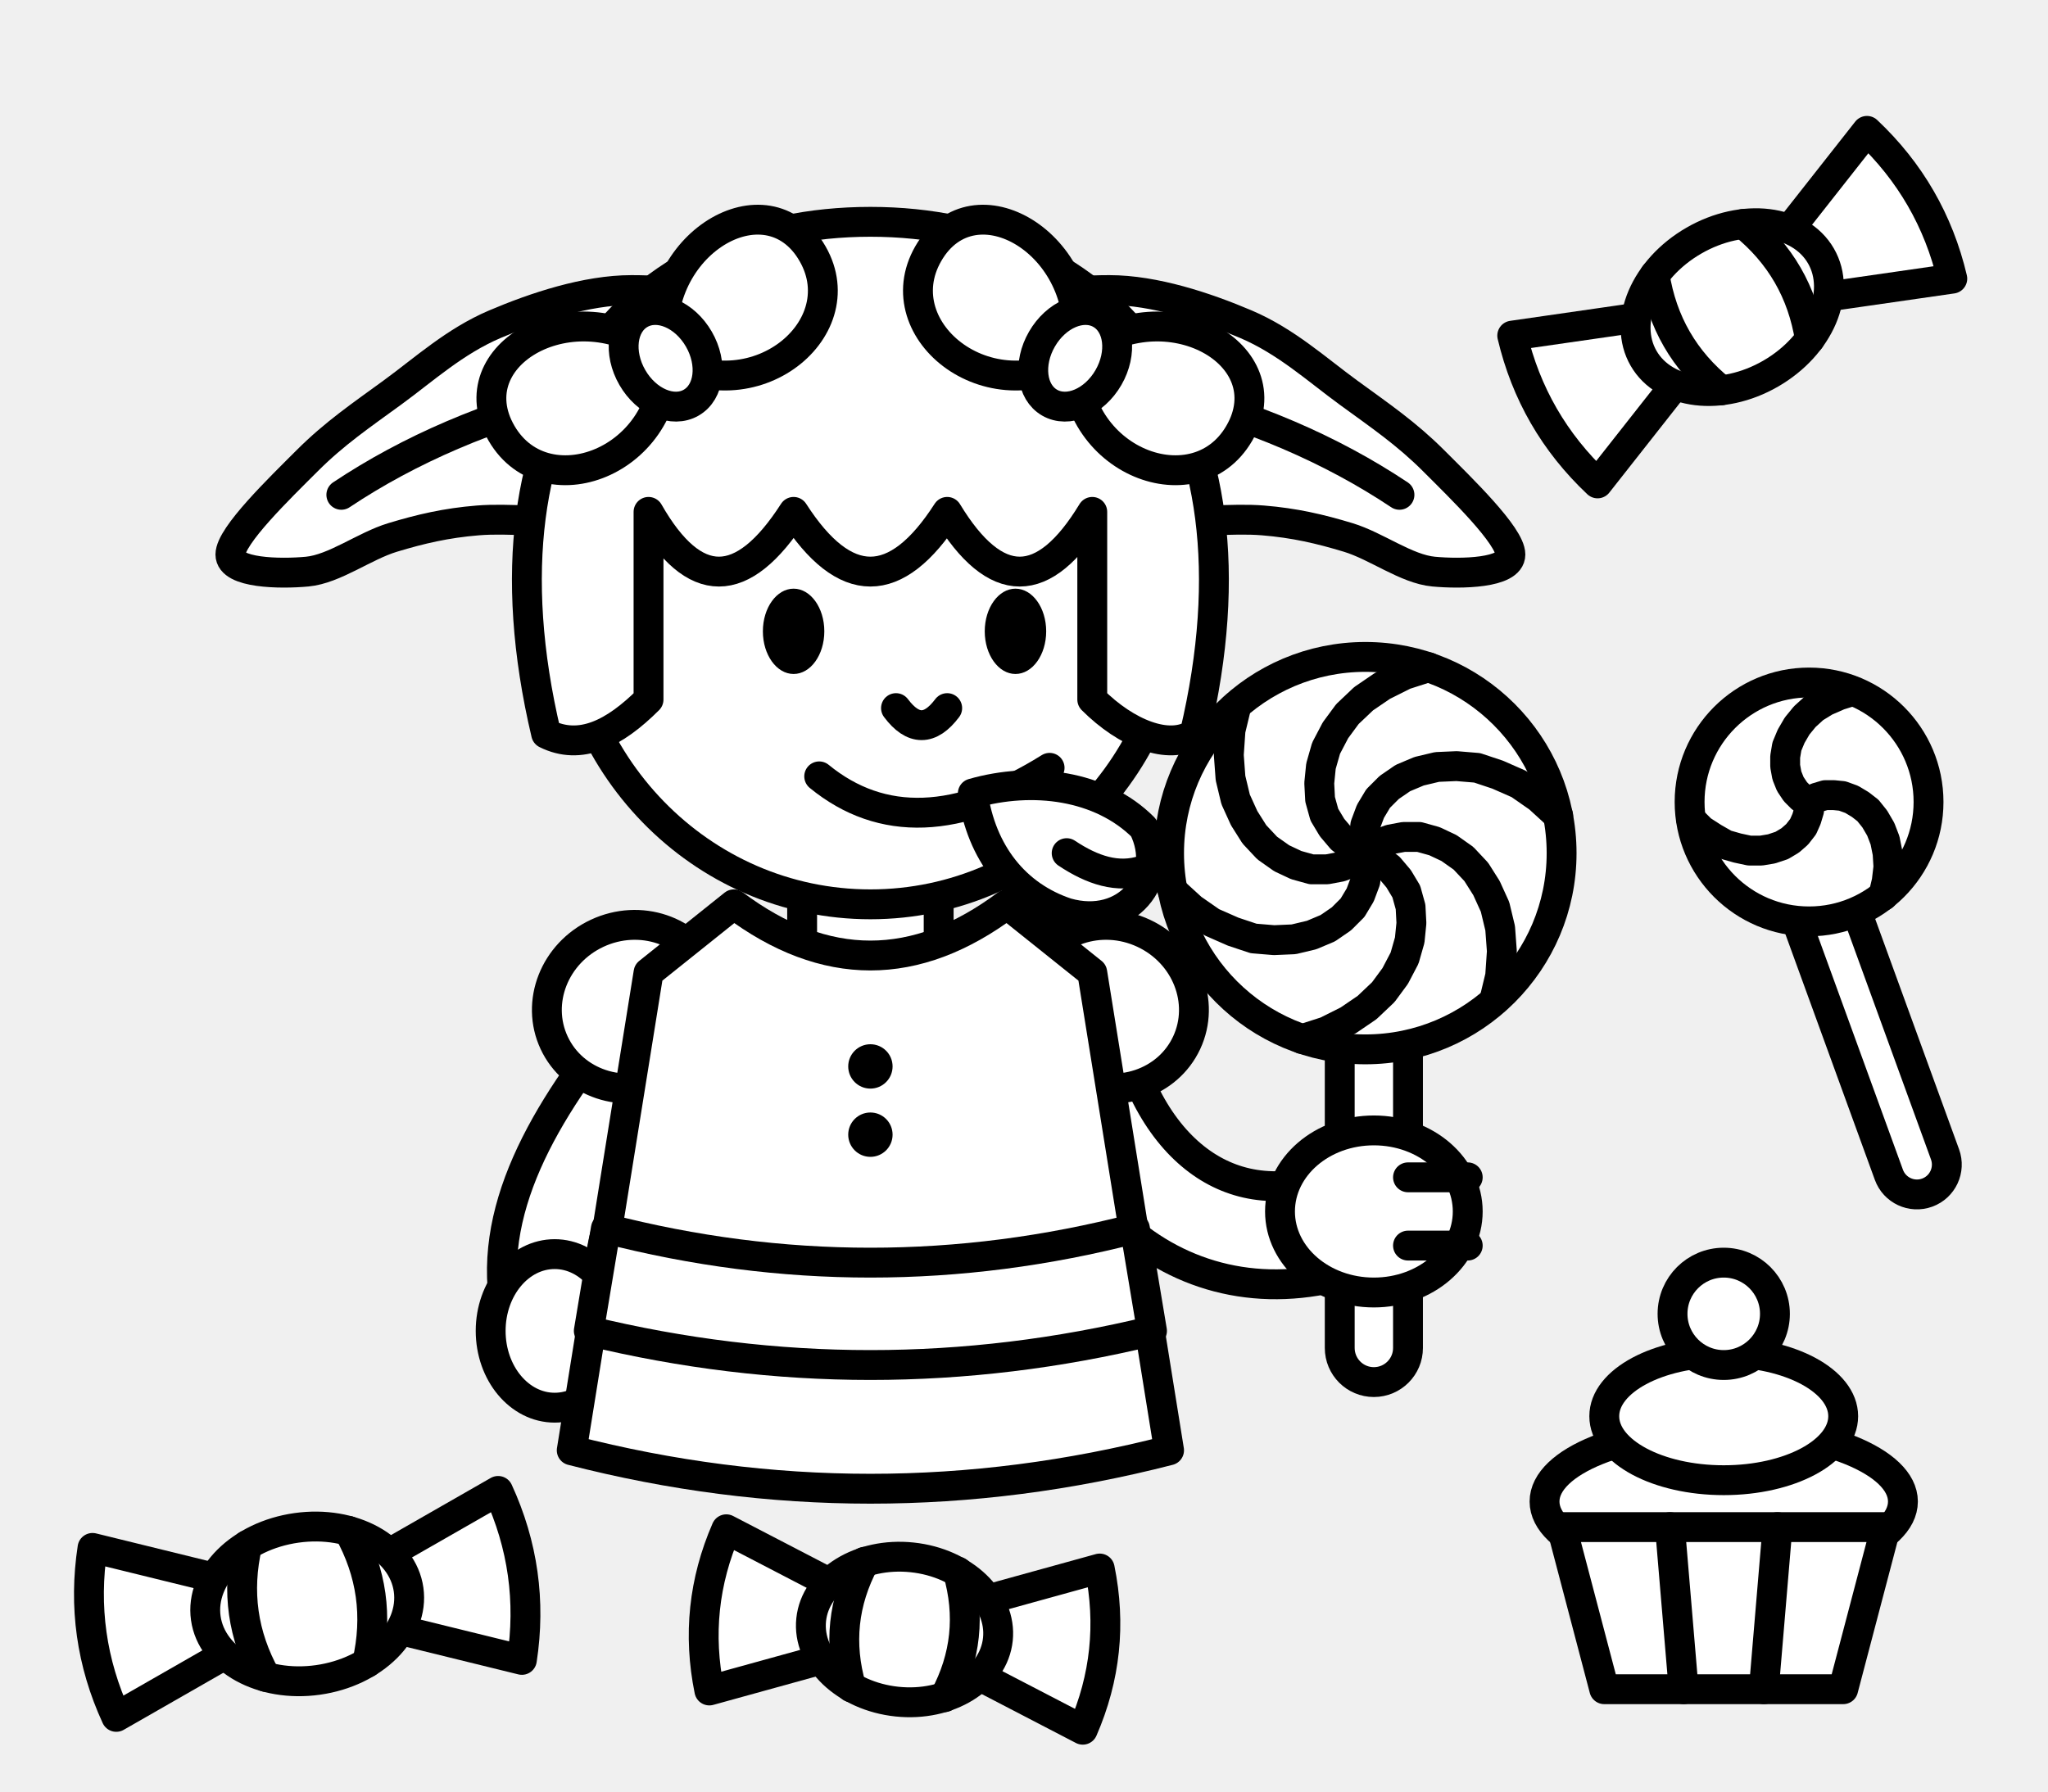
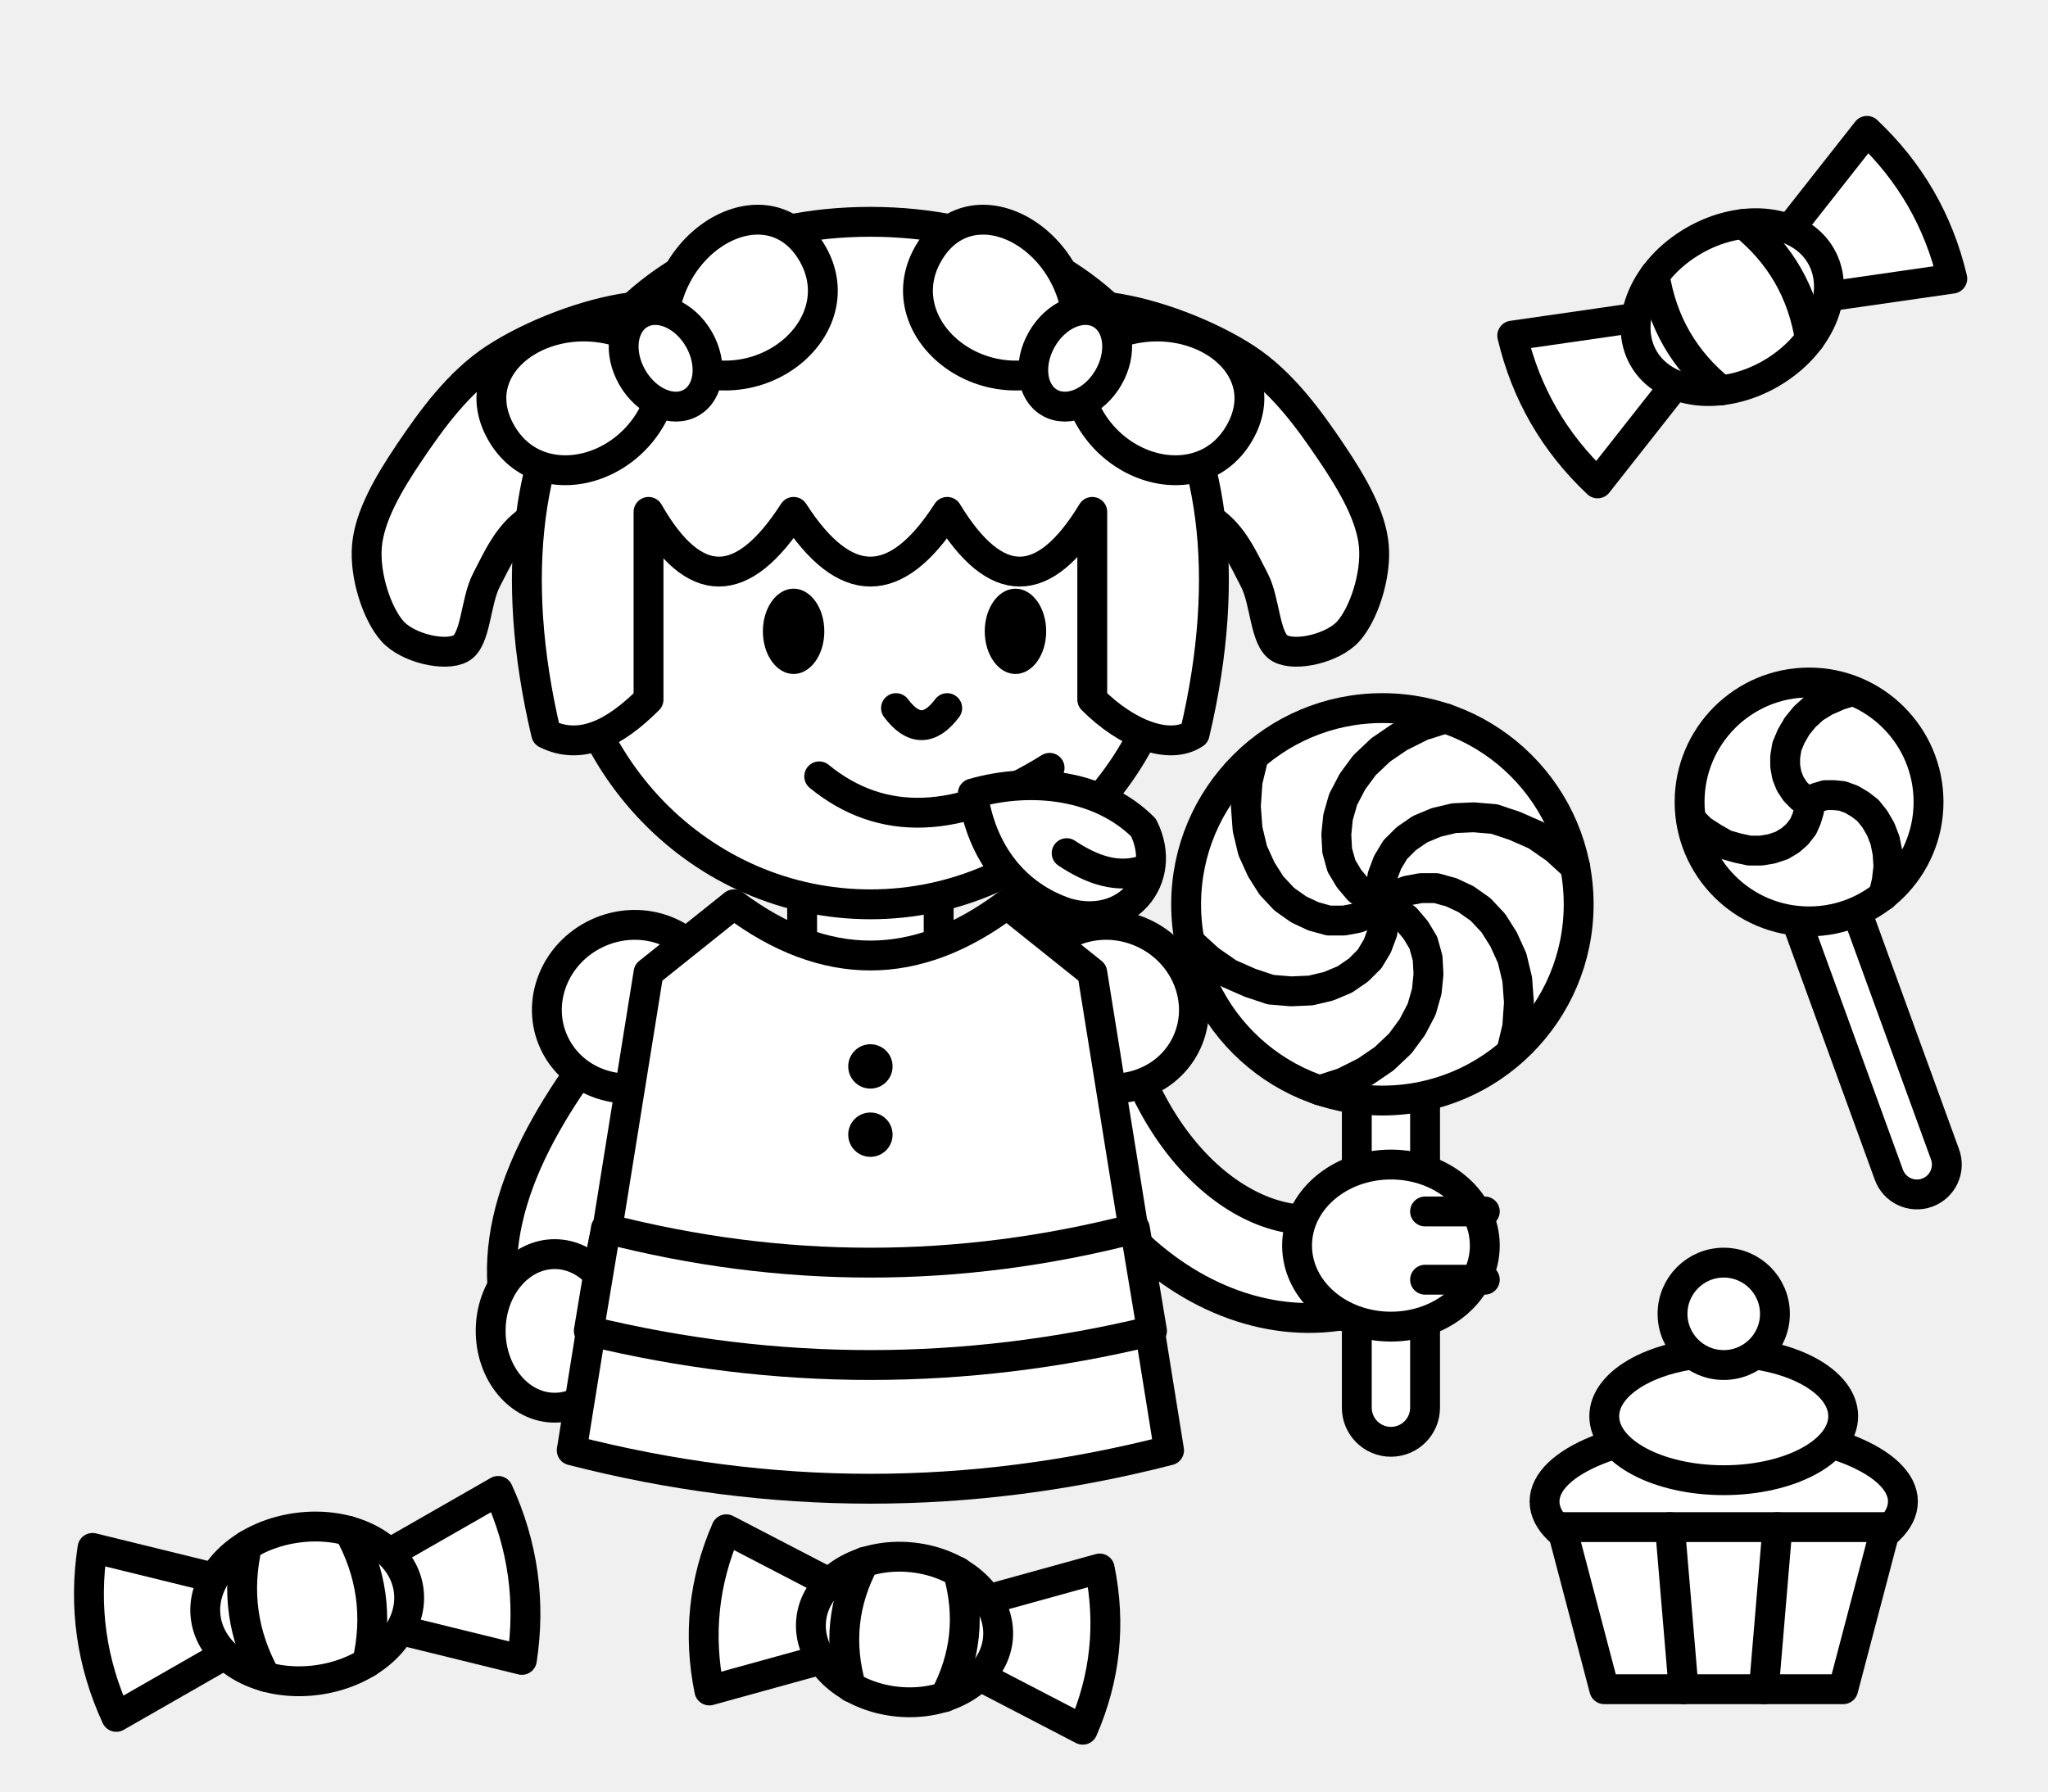
<svg xmlns="http://www.w3.org/2000/svg" viewBox="0 0 240 210" fill="#fff" stroke="#000" stroke-width="3.5" stroke-linecap="round" stroke-linejoin="round">
  <g>
    <g transform="translate(36 188) rotate(-8)">
      <path d="M9,-4 L24,-10 Q27,0 24,10 L9,4 Z" />
      <path d="M-9,-4 L-24,-10 Q-27,0 -24,10 L-9,4 Z" />
      <ellipse cx="0" cy="0" rx="12" ry="9" />
      <path d="M6,-7.8 Q9,0 6,7.8" fill="none" />
      <path d="M-6,-7.8 Q-9,0 -6,7.8" fill="none" />
    </g>
    <g transform="translate(106 191) rotate(6)">
      <path d="M8,-4 L22,-9.5 Q25,0 22,9.5 L8,4 Z" />
      <path d="M-8,-4 L-22,-9.5 Q-25,0 -22,9.5 L-8,4 Z" />
      <ellipse cx="0" cy="0" rx="11" ry="8.5" />
      <path d="M5.5,-7.4 Q8.5,0 5.5,7.4" fill="none" />
      <path d="M-5.5,-7.4 Q-8.5,0 -5.5,7.4" fill="none" />
    </g>
    <g transform="translate(203 36) rotate(-30)">
      <path d="M9,-4 L24,-10 Q27,0 24,10 L9,4 Z" />
      <path d="M-9,-4 L-24,-10 Q-27,0 -24,10 L-9,4 Z" />
      <ellipse cx="0" cy="0" rx="12" ry="9" />
      <path d="M6,-7.8 Q9,0 6,7.8" fill="none" />
      <path d="M-6,-7.8 Q-9,0 -6,7.8" fill="none" />
    </g>
    <rect x="215.5" y="101" width="7" height="40" rx="3.5" transform="rotate(-20 219 121)" />
    <circle cx="212" cy="94" r="14" />
    <path d="M212,94 L212.9,93.5 L213.9,93.2 L214.9,93.2 L215.9,93.3 L217,93.7 L218,94.3 L218.9,95 L219.7,96 L220.4,97.2 L220.9,98.5 L221.2,100 L221.3,101.6 L221.1,103.3 L220.7,105" fill="none" />
    <path d="M212,94 L212,95 L211.7,96 L211.3,96.9 L210.6,97.8 L209.8,98.5 L208.8,99.1 L207.6,99.5 L206.4,99.7 L205,99.7 L203.6,99.4 L202.2,99 L200.8,98.2 L199.4,97.3 L198.2,96.1" fill="none" />
    <path d="M212,94 L211.1,93.5 L210.4,92.8 L209.8,91.9 L209.4,90.9 L209.2,89.8 L209.2,88.7 L209.4,87.5 L209.9,86.3 L210.6,85.1 L211.5,84 L212.6,83 L213.9,82.2 L215.5,81.5 L217.1,81" fill="none" />
    <ellipse cx="202" cy="176" rx="21" ry="8.5" />
    <ellipse cx="202" cy="166" rx="14" ry="7.5" />
    <path d="M183,179 L221,179 L216,198 L188,198 Z" />
    <path d="M195.7,179 L197.3,198" fill="none" />
    <path d="M208.3,179 L206.7,198" fill="none" />
    <circle cx="202" cy="154" r="6" />
  </g>
  <g transform="translate(6 -4)">
-     <path d="M84,42 C81.3,38.8 73.3,38 68,38 C62.7,38 56.7,40 52,42 C47.3,44 43.7,47.3 40,50 C36.3,52.7 33.2,54.8 30,58 C26.8,61.2 21,66.8 21,69 C21,71.2 26.8,71.3 30,71 C33.2,70.7 36.7,68 40,67 C43.3,66 46.3,65.3 50,65 C53.7,64.7 58,65.3 62,65 C66,64.7 70.3,64.3 74,63 C77.7,61.7 82.3,60.5 84,57 C85.7,53.5 86.7,45.2 84,42 Z" />
-     <path d="M62,50 Q46,54 34,62" fill="none" />
-     <path d="M108,42 C110.7,38.8 118.7,38 124,38 C129.3,38 135.3,40 140,42 C144.7,44 148.3,47.3 152,50 C155.7,52.7 158.8,54.8 162,58 C165.2,61.2 171,66.8 171,69 C171,71.2 165.2,71.3 162,71 C158.8,70.7 155.3,68 152,67 C148.7,66 145.7,65.3 142,65 C138.3,64.7 134,65.3 130,65 C126,64.7 121.7,64.3 118,63 C114.3,61.7 109.7,60.5 108,57 C106.3,53.5 105.3,45.2 108,42 Z" />
-     <path d="M130,50 Q146,54 158,62" fill="none" />
+     <path d="M84,42 C81.3,39.3 73.3,39.3 68,40 C62.7,40.7 56.3,43.2 52,46 C47.7,48.8 44.5,53.3 42,57 C39.5,60.7 37.3,64.5 37,68 C36.7,71.5 38.2,76 40,78 C41.8,80 46.2,81 48,80 C49.8,79 49.7,74.5 51,72 C52.3,69.5 53.5,66.7 56,65 C58.5,63.3 62.7,62.5 66,62 C69.3,61.5 73,63 76,62 C79,61 82.7,59.3 84,56 C85.3,52.7 86.7,44.7 84,42 Z" />
+     <path d="M108,42 C110.7,39.3 118.7,39.3 124,40 C129.3,40.7 135.7,43.2 140,46 C144.3,48.8 147.5,53.3 150,57 C152.5,60.7 154.7,64.5 155,68 C155.3,71.5 153.8,76 152,78 C150.2,80 145.8,81 144,80 C142.2,79 142.3,74.5 141,72 C139.7,69.5 138.5,66.7 136,65 C133.5,63.3 129.3,62.5 126,62 C122.7,61.5 119,63 116,62 C113,61 109.3,59.3 108,56 C106.7,52.7 105.3,44.7 108,42 Z" />
    <path d="M88,100 L104,100 L104,118 L88,118 Z" />
    <g fill="none">
      <path d="M72,126 C62,138 57,148 59,157" stroke="#000" stroke-width="15" />
      <path d="M72,126 C62,138 57,148 59,157" stroke="#fff" stroke-width="8" />
    </g>
    <ellipse cx="59" cy="160" rx="7.5" ry="9" />
    <ellipse cx="68" cy="122" rx="10" ry="9.5" transform="rotate(-25 68 122)" />
-     <rect x="151" y="102" width="8" height="64" rx="4" transform="rotate(0 155 134)" />
+     <rect x="153" y="105" width="8" height="68" rx="4" transform="rotate(0 157 139)" />
    <g fill="none">
-       <path d="M120,126 C124,144 138,154 155,146" stroke="#000" stroke-width="15" />
-       <path d="M120,126 C124,144 138,154 155,146" stroke="#fff" stroke-width="8" />
+       <path d="M120,126 C126,148 144,158 157,150" stroke="#000" stroke-width="15" />
+       <path d="M120,126 C126,148 144,158 157,150" stroke="#fff" stroke-width="8" />
    </g>
    <ellipse cx="124" cy="122" rx="10" ry="9.5" transform="rotate(25 124 122)" />
    <path d="M80,110 Q96,122 112,110 L122,118 L131,174 Q96,183 61,174 L70,118 Z" />
    <path d="M65,148 Q96,156 127,148 L129,160 Q96,168 63,160 Z" />
    <circle cx="96" cy="129" r="2.6" fill="#000" stroke="none" />
    <circle cx="96" cy="137" r="2.6" fill="#000" stroke="none" />
    <ellipse cx="96" cy="73" rx="36" ry="37" />
    <path d="M58,90 C49,52 68,30 96,30 C124,30 143,52 134,90 C131,92 126,90 122,86 L122,64 Q113.5,78 105,64 Q96,78 87,64 Q78,78 70,64 L70,86 C66,90 62,92 58,90 Z" />
    <g transform="translate(72 46) rotate(-30)">
      <path d="M0,0 C-4,-12 -20,-13 -21,-3 C-22,8 -6,11 0,0 Z" />
      <path d="M0,0 C4,-12 20,-13 21,-3 C22,8 6,11 0,0 Z" />
      <ellipse cx="0" cy="0" rx="4.5" ry="6" />
    </g>
    <g transform="translate(120 46) rotate(30)">
      <path d="M0,0 C-4,-12 -20,-13 -21,-3 C-22,8 -6,11 0,0 Z" />
      <path d="M0,0 C4,-12 20,-13 21,-3 C22,8 6,11 0,0 Z" />
      <ellipse cx="0" cy="0" rx="4.5" ry="6" />
    </g>
    <ellipse cx="87" cy="78" rx="3.6" ry="5" fill="#000" stroke="none" />
    <ellipse cx="113" cy="78" rx="3.6" ry="5" fill="#000" stroke="none" />
    <path d="M99,87 Q102,91 105,87" fill="none" />
    <path d="M90,95 Q101,104 117,94" fill="none" />
-     <circle cx="154" cy="104" r="23" />
-     <path d="M154,104 L155.5,104.7 L156.8,105.7 L157.9,107 L158.8,108.5 L159.3,110.3 L159.4,112.2 L159.2,114.2 L158.6,116.3 L157.5,118.4 L156.1,120.3 L154.2,122.1 L152,123.6 L149.4,124.9 L146.6,125.8" fill="none" />
-     <path d="M154,104 L154.2,105.6 L154,107.3 L153.4,108.9 L152.5,110.4 L151.2,111.7 L149.6,112.8 L147.7,113.6 L145.6,114.1 L143.3,114.2 L140.9,114 L138.5,113.2 L136,112.1 L133.7,110.5 L131.4,108.4" fill="none" />
-     <path d="M154,104 L152.7,105 L151.1,105.6 L149.5,105.9 L147.7,105.9 L145.9,105.4 L144.2,104.6 L142.5,103.4 L141,101.8 L139.8,99.9 L138.8,97.7 L138.2,95.2 L138,92.5 L138.2,89.6 L138.9,86.7" fill="none" />
-     <path d="M154,104 L152.5,103.3 L151.2,102.3 L150.1,101 L149.2,99.5 L148.7,97.7 L148.6,95.8 L148.8,93.8 L149.4,91.7 L150.5,89.6 L151.9,87.7 L153.8,85.9 L156,84.4 L158.6,83.1 L161.4,82.2" fill="none" />
-     <path d="M154,104 L153.8,102.4 L154,100.7 L154.6,99.1 L155.5,97.6 L156.8,96.3 L158.4,95.2 L160.3,94.4 L162.4,93.9 L164.7,93.8 L167.1,94 L169.5,94.8 L172,95.9 L174.3,97.5 L176.6,99.6" fill="none" />
-     <path d="M154,104 L155.3,103 L156.9,102.4 L158.5,102.1 L160.3,102.1 L162.1,102.6 L163.8,103.4 L165.5,104.6 L167,106.2 L168.2,108.1 L169.2,110.3 L169.8,112.8 L170,115.5 L169.8,118.4 L169.1,121.3" fill="none" />
-     <ellipse cx="155" cy="146" rx="11" ry="9.5" />
-     <path d="M166,142 L159,142 M166,150 L159,150" fill="none" />
+     <circle cx="156" cy="110" r="23" />
+     <path d="M156,110 L157.5,110.7 L158.8,111.7 L159.9,113 L160.8,114.5 L161.3,116.3 L161.4,118.2 L161.2,120.2 L160.6,122.3 L159.5,124.4 L158.1,126.3 L156.2,128.1 L154,129.6 L151.4,130.9 L148.6,131.8" fill="none" />
+     <path d="M156,110 L156.2,111.6 L156,113.3 L155.4,114.9 L154.5,116.4 L153.2,117.7 L151.6,118.8 L149.7,119.6 L147.6,120.1 L145.3,120.2 L142.9,120 L140.5,119.2 L138,118.1 L135.7,116.5 L133.4,114.4" fill="none" />
+     <path d="M156,110 L154.7,111 L153.1,111.6 L151.5,111.9 L149.7,111.9 L147.9,111.4 L146.2,110.6 L144.5,109.4 L143,107.8 L141.8,105.9 L140.8,103.7 L140.2,101.2 L140,98.5 L140.2,95.6 L140.9,92.7" fill="none" />
+     <path d="M156,110 L154.5,109.3 L153.2,108.3 L152.1,107 L151.2,105.5 L150.7,103.7 L150.6,101.8 L150.8,99.8 L151.4,97.7 L152.5,95.6 L153.9,93.7 L155.8,91.9 L158,90.4 L160.6,89.1 L163.4,88.2" fill="none" />
+     <path d="M156,110 L155.8,108.4 L156,106.7 L156.6,105.1 L157.5,103.6 L158.8,102.3 L160.4,101.2 L162.3,100.4 L164.4,99.9 L166.7,99.8 L169.1,100 L171.5,100.8 L174,101.9 L176.3,103.5 L178.6,105.6" fill="none" />
+     <path d="M156,110 L157.3,109 L158.9,108.4 L160.5,108.1 L162.3,108.1 L164.1,108.6 L165.8,109.4 L167.5,110.6 L169,112.2 L170.2,114.1 L171.2,116.3 L171.8,118.8 L172,121.5 L171.8,124.4 L171.1,127.3" fill="none" />
+     <ellipse cx="157" cy="150" rx="11" ry="9.5" />
+     <path d="M168,146 L161,146 M168,154 L161,154" fill="none" />
    <path d="M108,97 C115,95 123,96 128,101 C131,107 126,113 119,111 C113,109 109,104 108,97 Z" />
    <path d="M128,106 C125,107 122,106 119,104" fill="none" />
  </g>
</svg>
